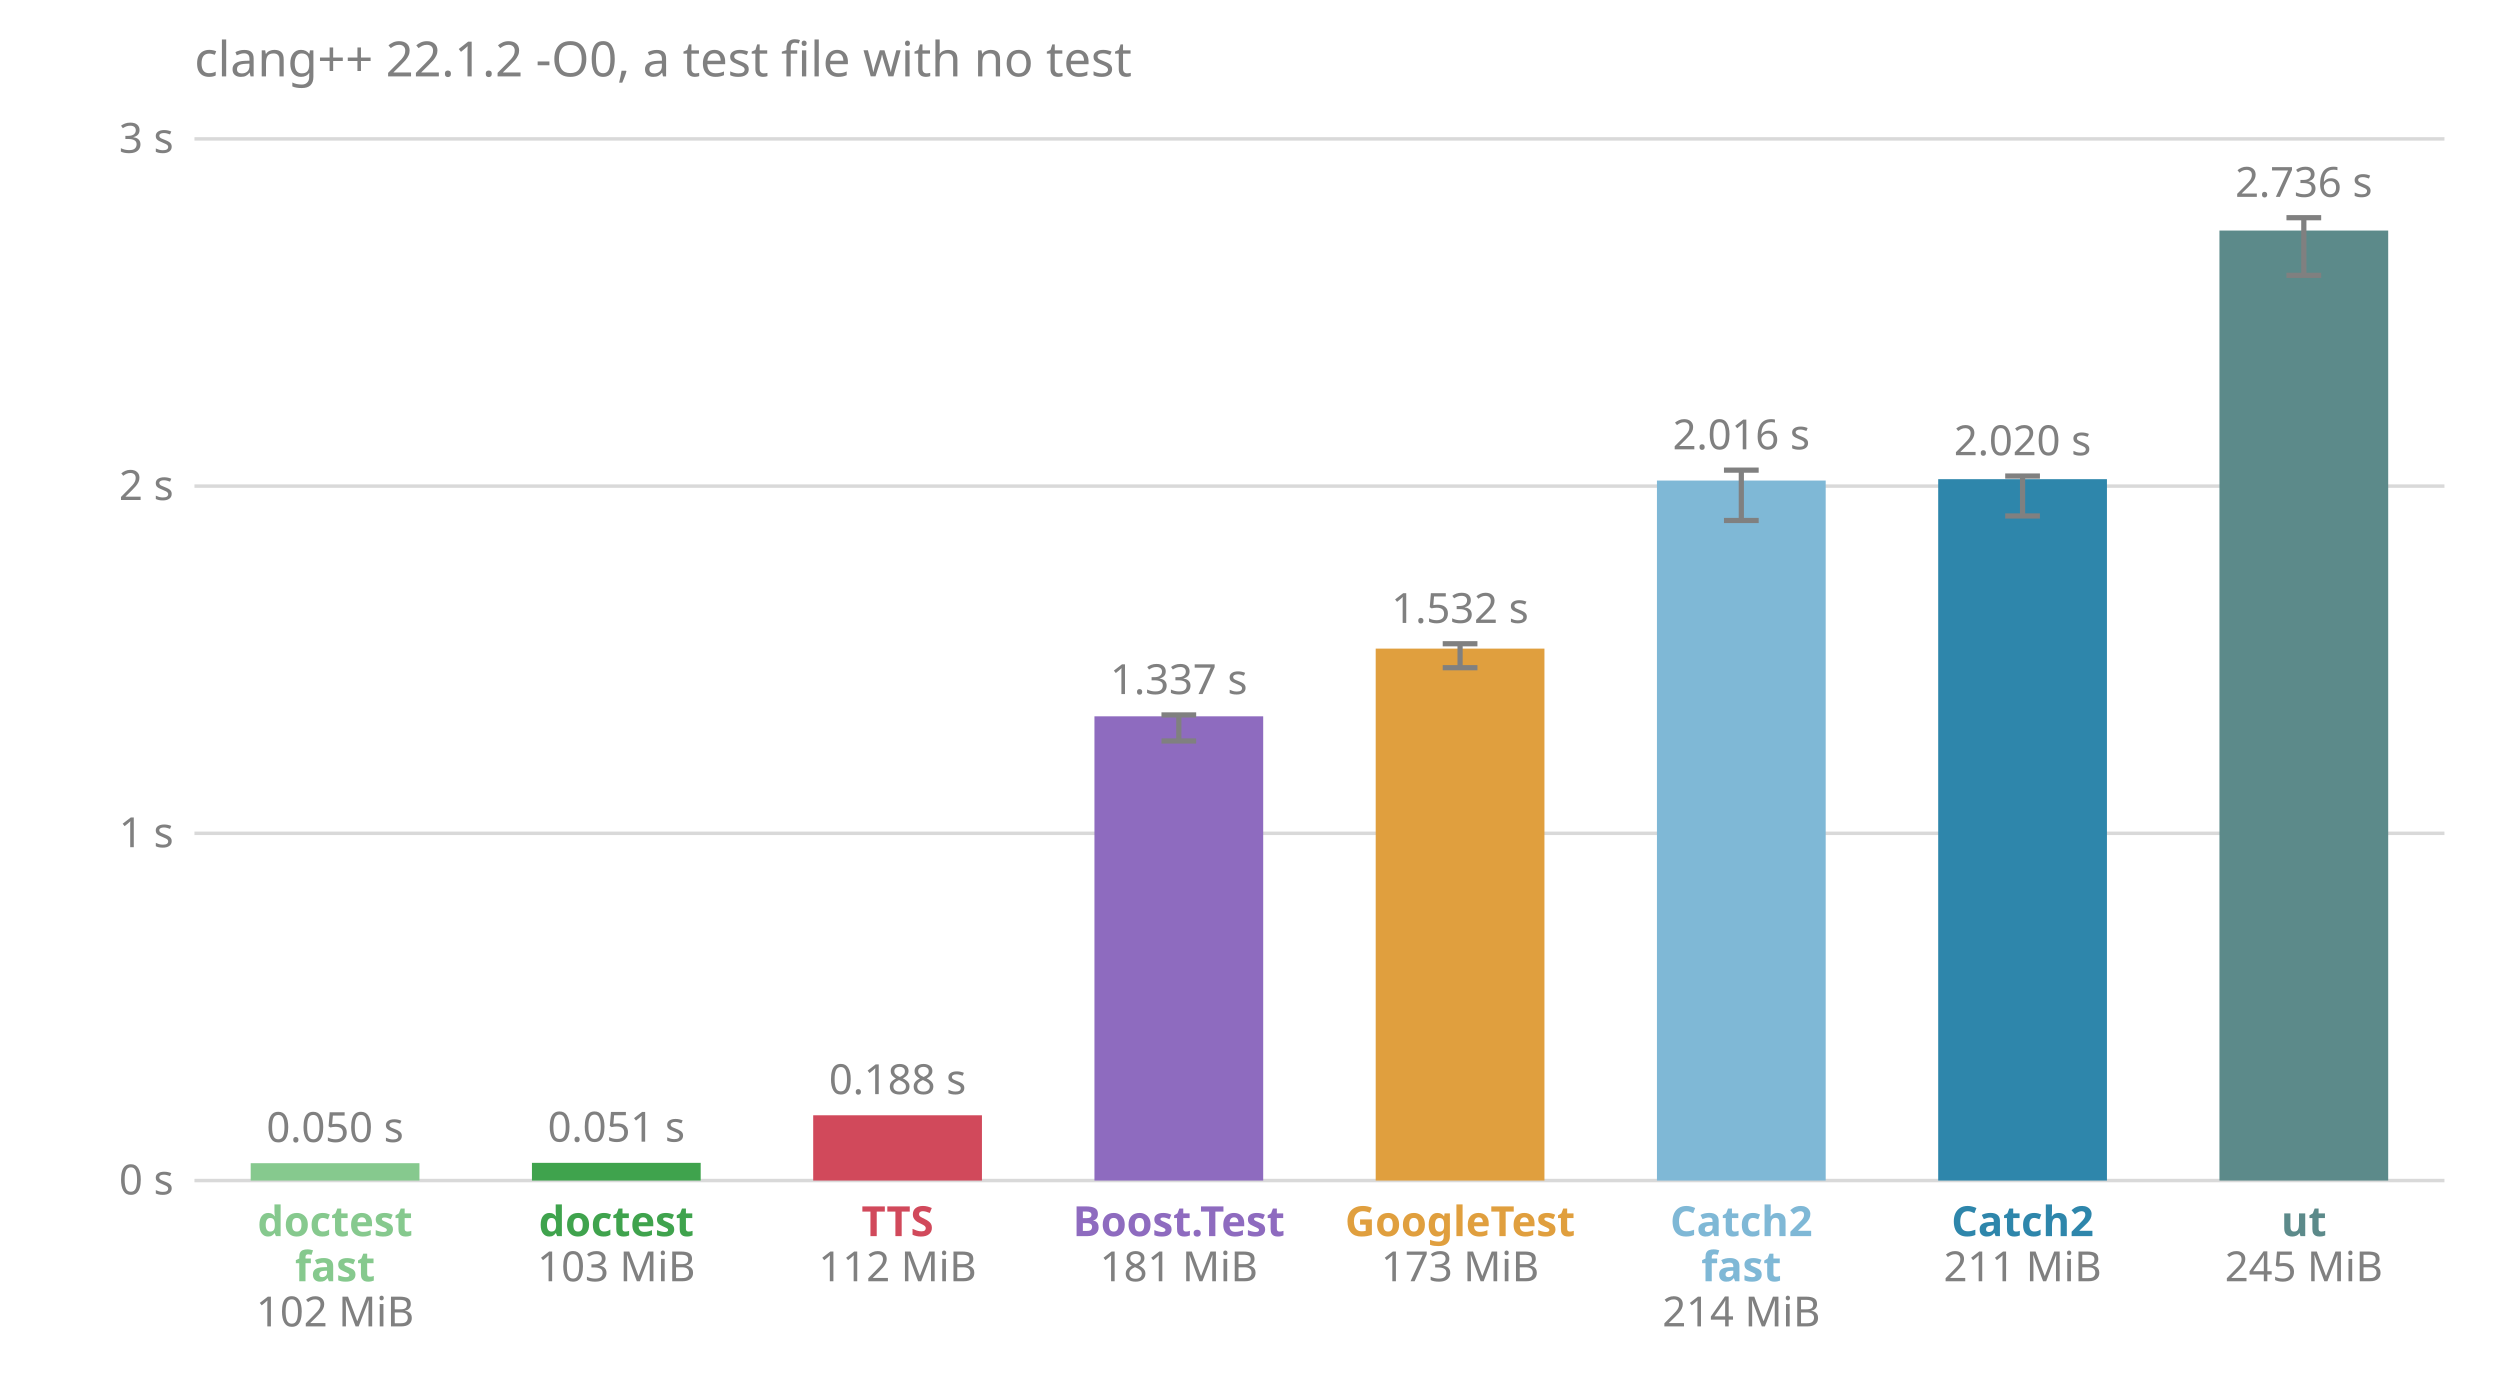
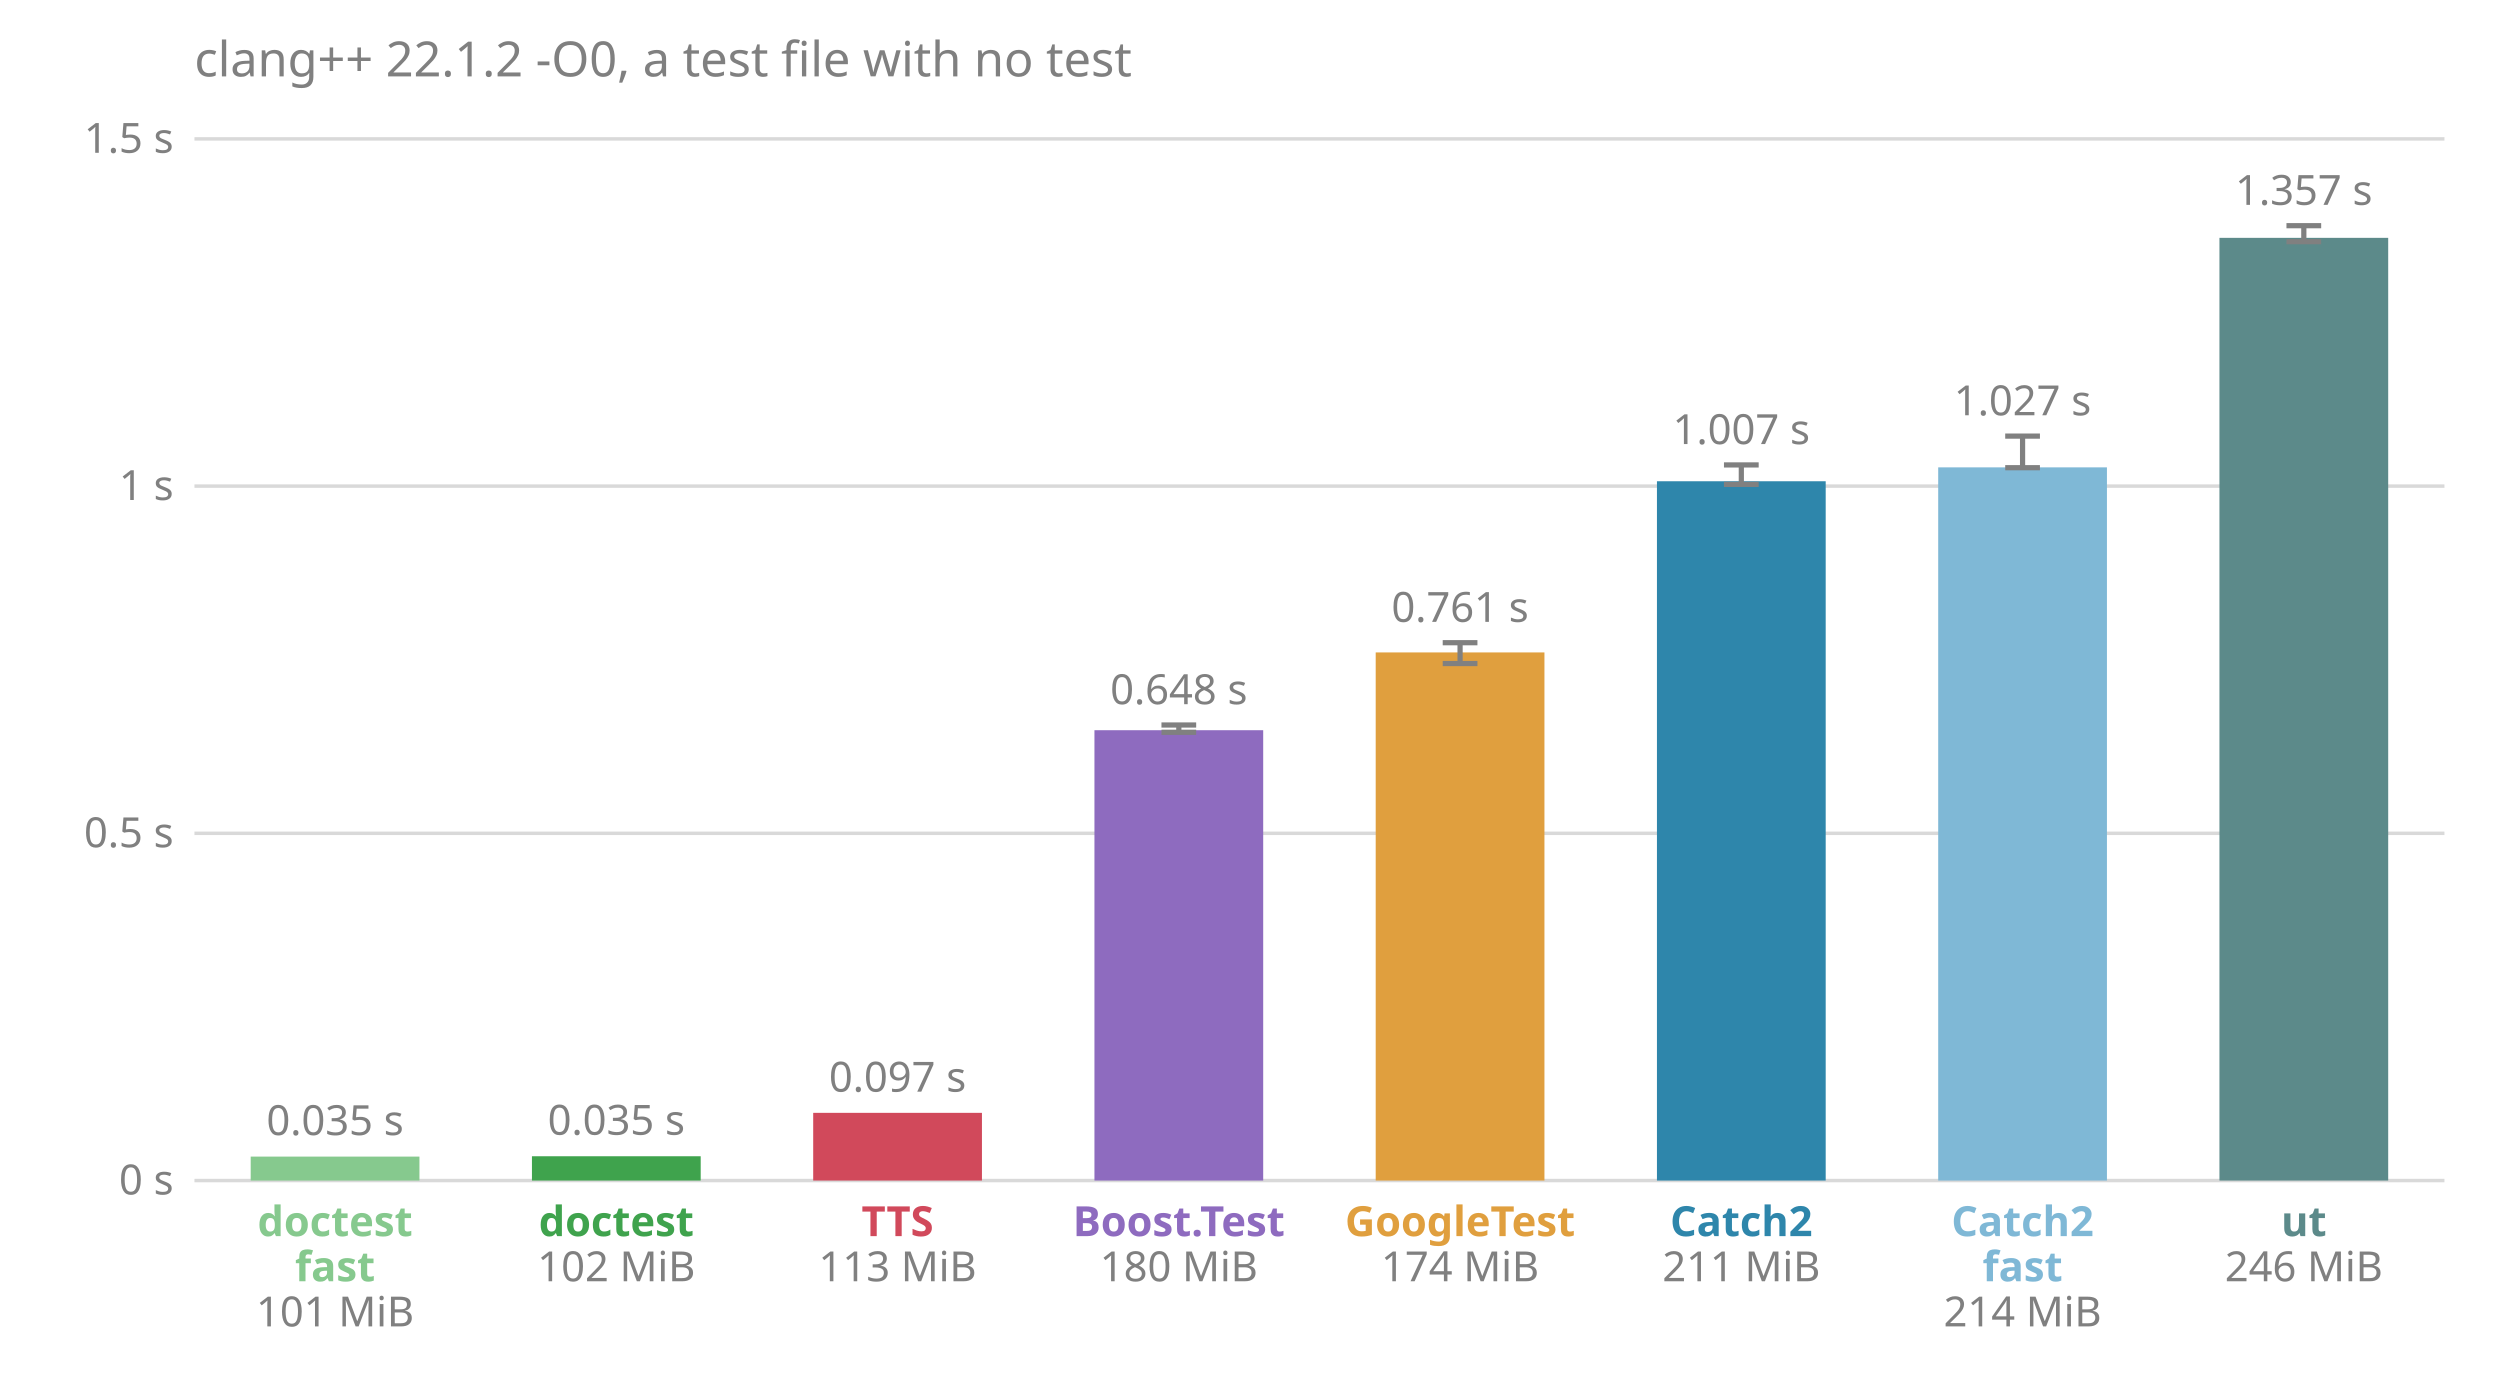
<svg xmlns="http://www.w3.org/2000/svg" viewBox="0 0 720 400" font-family="sans-serif" font-size="12">
  <text x="56.0" y="22.0" fill="#808080" font-size="14">clang++ 22.1.2 -O0, a test file with no test</text>
  <line x1="56.0" x2="704.0" y1="340.0" y2="340.0" stroke="#808080" stroke-opacity="0.3" />
  <text x="50.0" y="344.0" fill="#808080" text-anchor="end">0 s</text>
  <line x1="56.0" x2="704.0" y1="240.0" y2="240.0" stroke="#808080" stroke-opacity="0.3" />
-   <text x="50.0" y="244.0" fill="#808080" text-anchor="end">1 s</text>
+   <text x="50.0" y="244.0" fill="#808080" text-anchor="end">0.5 s</text>
  <line x1="56.0" x2="704.0" y1="140.0" y2="140.0" stroke="#808080" stroke-opacity="0.3" />
-   <text x="50.0" y="144.0" fill="#808080" text-anchor="end">2 s</text>
+   <text x="50.0" y="144.0" fill="#808080" text-anchor="end">1 s</text>
  <line x1="56.0" x2="704.0" y1="40.0" y2="40.0" stroke="#808080" stroke-opacity="0.3" />
-   <text x="50.0" y="44.0" fill="#808080" text-anchor="end">3 s</text>
-   <rect x="72.2" y="335.0" width="48.6" height="5.0" fill="#86c98e" />
-   <text x="96.5" y="328.9" fill="#808080" text-anchor="middle">0.050 s</text>
+   <text x="50.0" y="44.0" fill="#808080" text-anchor="end">1.5 s</text>
+   <rect x="72.2" y="333.1" width="48.6" height="6.9" fill="#86c98e" />
+   <text x="96.5" y="326.9" fill="#808080" text-anchor="middle">0.035 s</text>
  <text x="96.5" y="356.0" fill="#86c98e" font-weight="bold" text-anchor="middle">doctest</text>
  <text x="96.5" y="369.0" fill="#86c98e" font-weight="bold" text-anchor="middle">fast</text>
-   <text x="96.5" y="382.0" fill="#808080" text-anchor="middle">102 MiB</text>
-   <rect x="153.2" y="334.9" width="48.6" height="5.1" fill="#3fa34d" />
-   <text x="177.5" y="328.8" fill="#808080" text-anchor="middle">0.051 s</text>
+   <text x="96.5" y="382.0" fill="#808080" text-anchor="middle">101 MiB</text>
+   <rect x="153.2" y="333.0" width="48.6" height="7.0" fill="#3fa34d" />
+   <text x="177.5" y="326.8" fill="#808080" text-anchor="middle">0.035 s</text>
  <text x="177.5" y="356.0" fill="#3fa34d" font-weight="bold" text-anchor="middle">doctest</text>
-   <text x="177.5" y="369.0" fill="#808080" text-anchor="middle">103 MiB</text>
-   <rect x="234.2" y="321.2" width="48.6" height="18.8" fill="#d1495b" />
-   <text x="258.5" y="315.1" fill="#808080" text-anchor="middle">0.188 s</text>
+   <text x="177.5" y="369.0" fill="#808080" text-anchor="middle">102 MiB</text>
+   <rect x="234.2" y="320.5" width="48.6" height="19.5" fill="#d1495b" />
+   <text x="258.5" y="314.4" fill="#808080" text-anchor="middle">0.097 s</text>
  <text x="258.5" y="356.0" fill="#d1495b" font-weight="bold" text-anchor="middle">TTS</text>
-   <text x="258.5" y="369.0" fill="#808080" text-anchor="middle">112 MiB</text>
-   <rect x="315.2" y="206.3" width="48.6" height="133.7" fill="#8e6bbf" />
-   <line x1="339.5" x2="339.5" y1="213.4" y2="205.9" stroke="#808080" stroke-width="1.5" />
-   <line x1="334.5" x2="344.5" y1="213.4" y2="213.4" stroke="#808080" stroke-width="1.5" />
-   <line x1="334.5" x2="344.5" y1="205.9" y2="205.9" stroke="#808080" stroke-width="1.5" />
-   <text x="339.5" y="199.9" fill="#808080" text-anchor="middle">1.337 s</text>
+   <text x="258.5" y="369.0" fill="#808080" text-anchor="middle">113 MiB</text>
+   <rect x="315.2" y="210.3" width="48.6" height="129.7" fill="#8e6bbf" />
+   <line x1="339.5" x2="339.5" y1="210.9" y2="208.8" stroke="#808080" stroke-width="1.5" />
+   <line x1="334.5" x2="344.5" y1="210.9" y2="210.9" stroke="#808080" stroke-width="1.5" />
+   <line x1="334.5" x2="344.5" y1="208.8" y2="208.8" stroke="#808080" stroke-width="1.5" />
+   <text x="339.5" y="202.8" fill="#808080" text-anchor="middle">0.648 s</text>
  <text x="339.5" y="356.0" fill="#8e6bbf" font-weight="bold" text-anchor="middle">Boost.Test</text>
-   <text x="339.5" y="369.0" fill="#808080" text-anchor="middle">181 MiB</text>
-   <rect x="396.2" y="186.8" width="48.6" height="153.2" fill="#e09f3e" />
-   <line x1="420.5" x2="420.5" y1="192.3" y2="185.4" stroke="#808080" stroke-width="1.5" />
-   <line x1="415.5" x2="425.5" y1="192.3" y2="192.3" stroke="#808080" stroke-width="1.5" />
-   <line x1="415.5" x2="425.5" y1="185.4" y2="185.4" stroke="#808080" stroke-width="1.5" />
-   <text x="420.5" y="179.4" fill="#808080" text-anchor="middle">1.532 s</text>
+   <text x="339.5" y="369.0" fill="#808080" text-anchor="middle">180 MiB</text>
+   <rect x="396.2" y="187.9" width="48.6" height="152.1" fill="#e09f3e" />
+   <line x1="420.5" x2="420.5" y1="191.1" y2="185.1" stroke="#808080" stroke-width="1.5" />
+   <line x1="415.5" x2="425.5" y1="191.1" y2="191.1" stroke="#808080" stroke-width="1.5" />
+   <line x1="415.5" x2="425.5" y1="185.1" y2="185.1" stroke="#808080" stroke-width="1.5" />
+   <text x="420.5" y="179.1" fill="#808080" text-anchor="middle">0.761 s</text>
  <text x="420.5" y="356.0" fill="#e09f3e" font-weight="bold" text-anchor="middle">GoogleTest</text>
-   <text x="420.5" y="369.0" fill="#808080" text-anchor="middle">173 MiB</text>
-   <rect x="477.2" y="138.4" width="48.6" height="201.6" fill="#7fb8d6" />
-   <line x1="501.5" x2="501.5" y1="149.9" y2="135.4" stroke="#808080" stroke-width="1.5" />
-   <line x1="496.5" x2="506.5" y1="149.9" y2="149.9" stroke="#808080" stroke-width="1.5" />
-   <line x1="496.5" x2="506.5" y1="135.4" y2="135.4" stroke="#808080" stroke-width="1.5" />
-   <text x="501.5" y="129.4" fill="#808080" text-anchor="middle">2.016 s</text>
-   <text x="501.5" y="356.0" fill="#7fb8d6" font-weight="bold" text-anchor="middle">Catch2</text>
-   <text x="501.5" y="369.0" fill="#7fb8d6" font-weight="bold" text-anchor="middle">fast</text>
-   <text x="501.5" y="382.0" fill="#808080" text-anchor="middle">214 MiB</text>
-   <rect x="558.2" y="138.0" width="48.6" height="202.0" fill="#2e86ab" />
-   <line x1="582.5" x2="582.5" y1="148.6" y2="137.1" stroke="#808080" stroke-width="1.5" />
-   <line x1="577.5" x2="587.5" y1="148.6" y2="148.6" stroke="#808080" stroke-width="1.5" />
-   <line x1="577.5" x2="587.5" y1="137.1" y2="137.1" stroke="#808080" stroke-width="1.5" />
-   <text x="582.5" y="131.1" fill="#808080" text-anchor="middle">2.020 s</text>
-   <text x="582.5" y="356.0" fill="#2e86ab" font-weight="bold" text-anchor="middle">Catch2</text>
-   <text x="582.5" y="369.0" fill="#808080" text-anchor="middle">211 MiB</text>
-   <rect x="639.2" y="66.4" width="48.6" height="273.6" fill="#5c8a8a" />
-   <line x1="663.5" x2="663.5" y1="79.3" y2="62.7" stroke="#808080" stroke-width="1.5" />
-   <line x1="658.5" x2="668.5" y1="79.3" y2="79.3" stroke="#808080" stroke-width="1.5" />
-   <line x1="658.5" x2="668.5" y1="62.7" y2="62.7" stroke="#808080" stroke-width="1.5" />
-   <text x="663.5" y="56.7" fill="#808080" text-anchor="middle">2.736 s</text>
+   <text x="420.5" y="369.0" fill="#808080" text-anchor="middle">174 MiB</text>
+   <rect x="477.2" y="138.6" width="48.6" height="201.4" fill="#2e86ab" />
+   <line x1="501.5" x2="501.5" y1="139.5" y2="133.9" stroke="#808080" stroke-width="1.5" />
+   <line x1="496.5" x2="506.5" y1="139.5" y2="139.5" stroke="#808080" stroke-width="1.5" />
+   <line x1="496.5" x2="506.5" y1="133.9" y2="133.9" stroke="#808080" stroke-width="1.5" />
+   <text x="501.5" y="127.9" fill="#808080" text-anchor="middle">1.007 s</text>
+   <text x="501.5" y="356.0" fill="#2e86ab" font-weight="bold" text-anchor="middle">Catch2</text>
+   <text x="501.5" y="369.0" fill="#808080" text-anchor="middle">211 MiB</text>
+   <rect x="558.2" y="134.6" width="48.6" height="205.4" fill="#7fb8d6" />
+   <line x1="582.5" x2="582.5" y1="134.7" y2="125.6" stroke="#808080" stroke-width="1.5" />
+   <line x1="577.5" x2="587.5" y1="134.7" y2="134.7" stroke="#808080" stroke-width="1.5" />
+   <line x1="577.5" x2="587.5" y1="125.6" y2="125.6" stroke="#808080" stroke-width="1.5" />
+   <text x="582.5" y="119.6" fill="#808080" text-anchor="middle">1.027 s</text>
+   <text x="582.5" y="356.0" fill="#7fb8d6" font-weight="bold" text-anchor="middle">Catch2</text>
+   <text x="582.5" y="369.0" fill="#7fb8d6" font-weight="bold" text-anchor="middle">fast</text>
+   <text x="582.5" y="382.0" fill="#808080" text-anchor="middle">214 MiB</text>
+   <rect x="639.2" y="68.5" width="48.6" height="271.5" fill="#5c8a8a" />
+   <line x1="663.5" x2="663.5" y1="69.6" y2="65.0" stroke="#808080" stroke-width="1.5" />
+   <line x1="658.5" x2="668.5" y1="69.6" y2="69.6" stroke="#808080" stroke-width="1.5" />
+   <line x1="658.5" x2="668.5" y1="65.0" y2="65.0" stroke="#808080" stroke-width="1.5" />
+   <text x="663.5" y="59.0" fill="#808080" text-anchor="middle">1.357 s</text>
  <text x="663.5" y="356.0" fill="#5c8a8a" font-weight="bold" text-anchor="middle">ut</text>
-   <text x="663.5" y="369.0" fill="#808080" text-anchor="middle">245 MiB</text>
+   <text x="663.5" y="369.0" fill="#808080" text-anchor="middle">246 MiB</text>
</svg>
